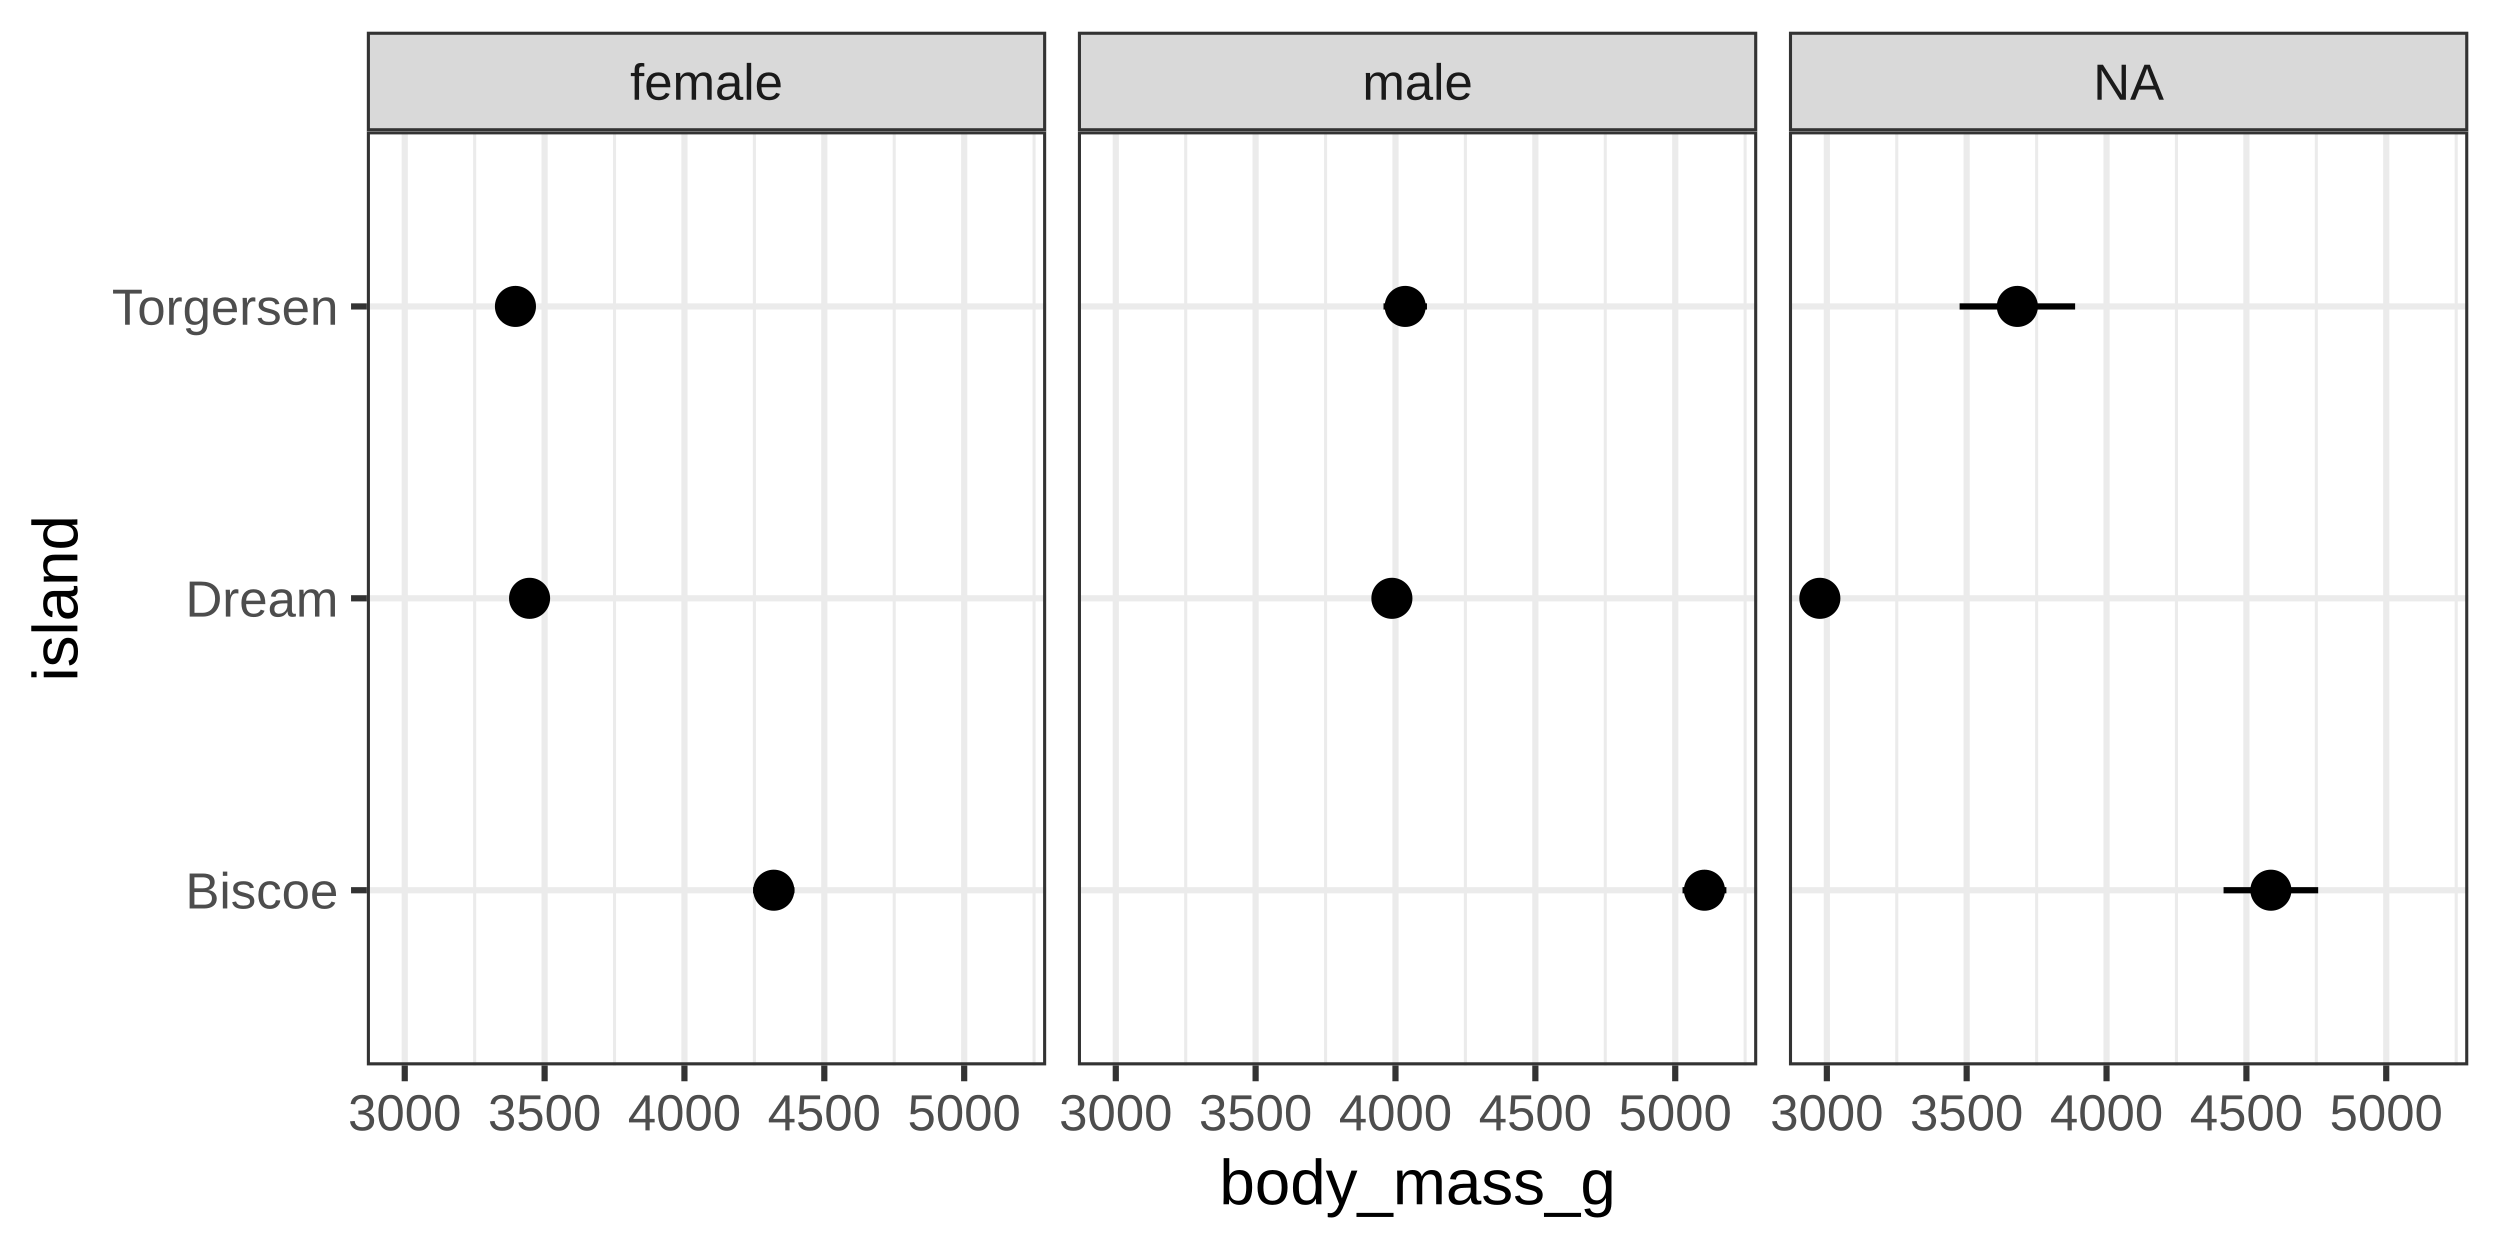
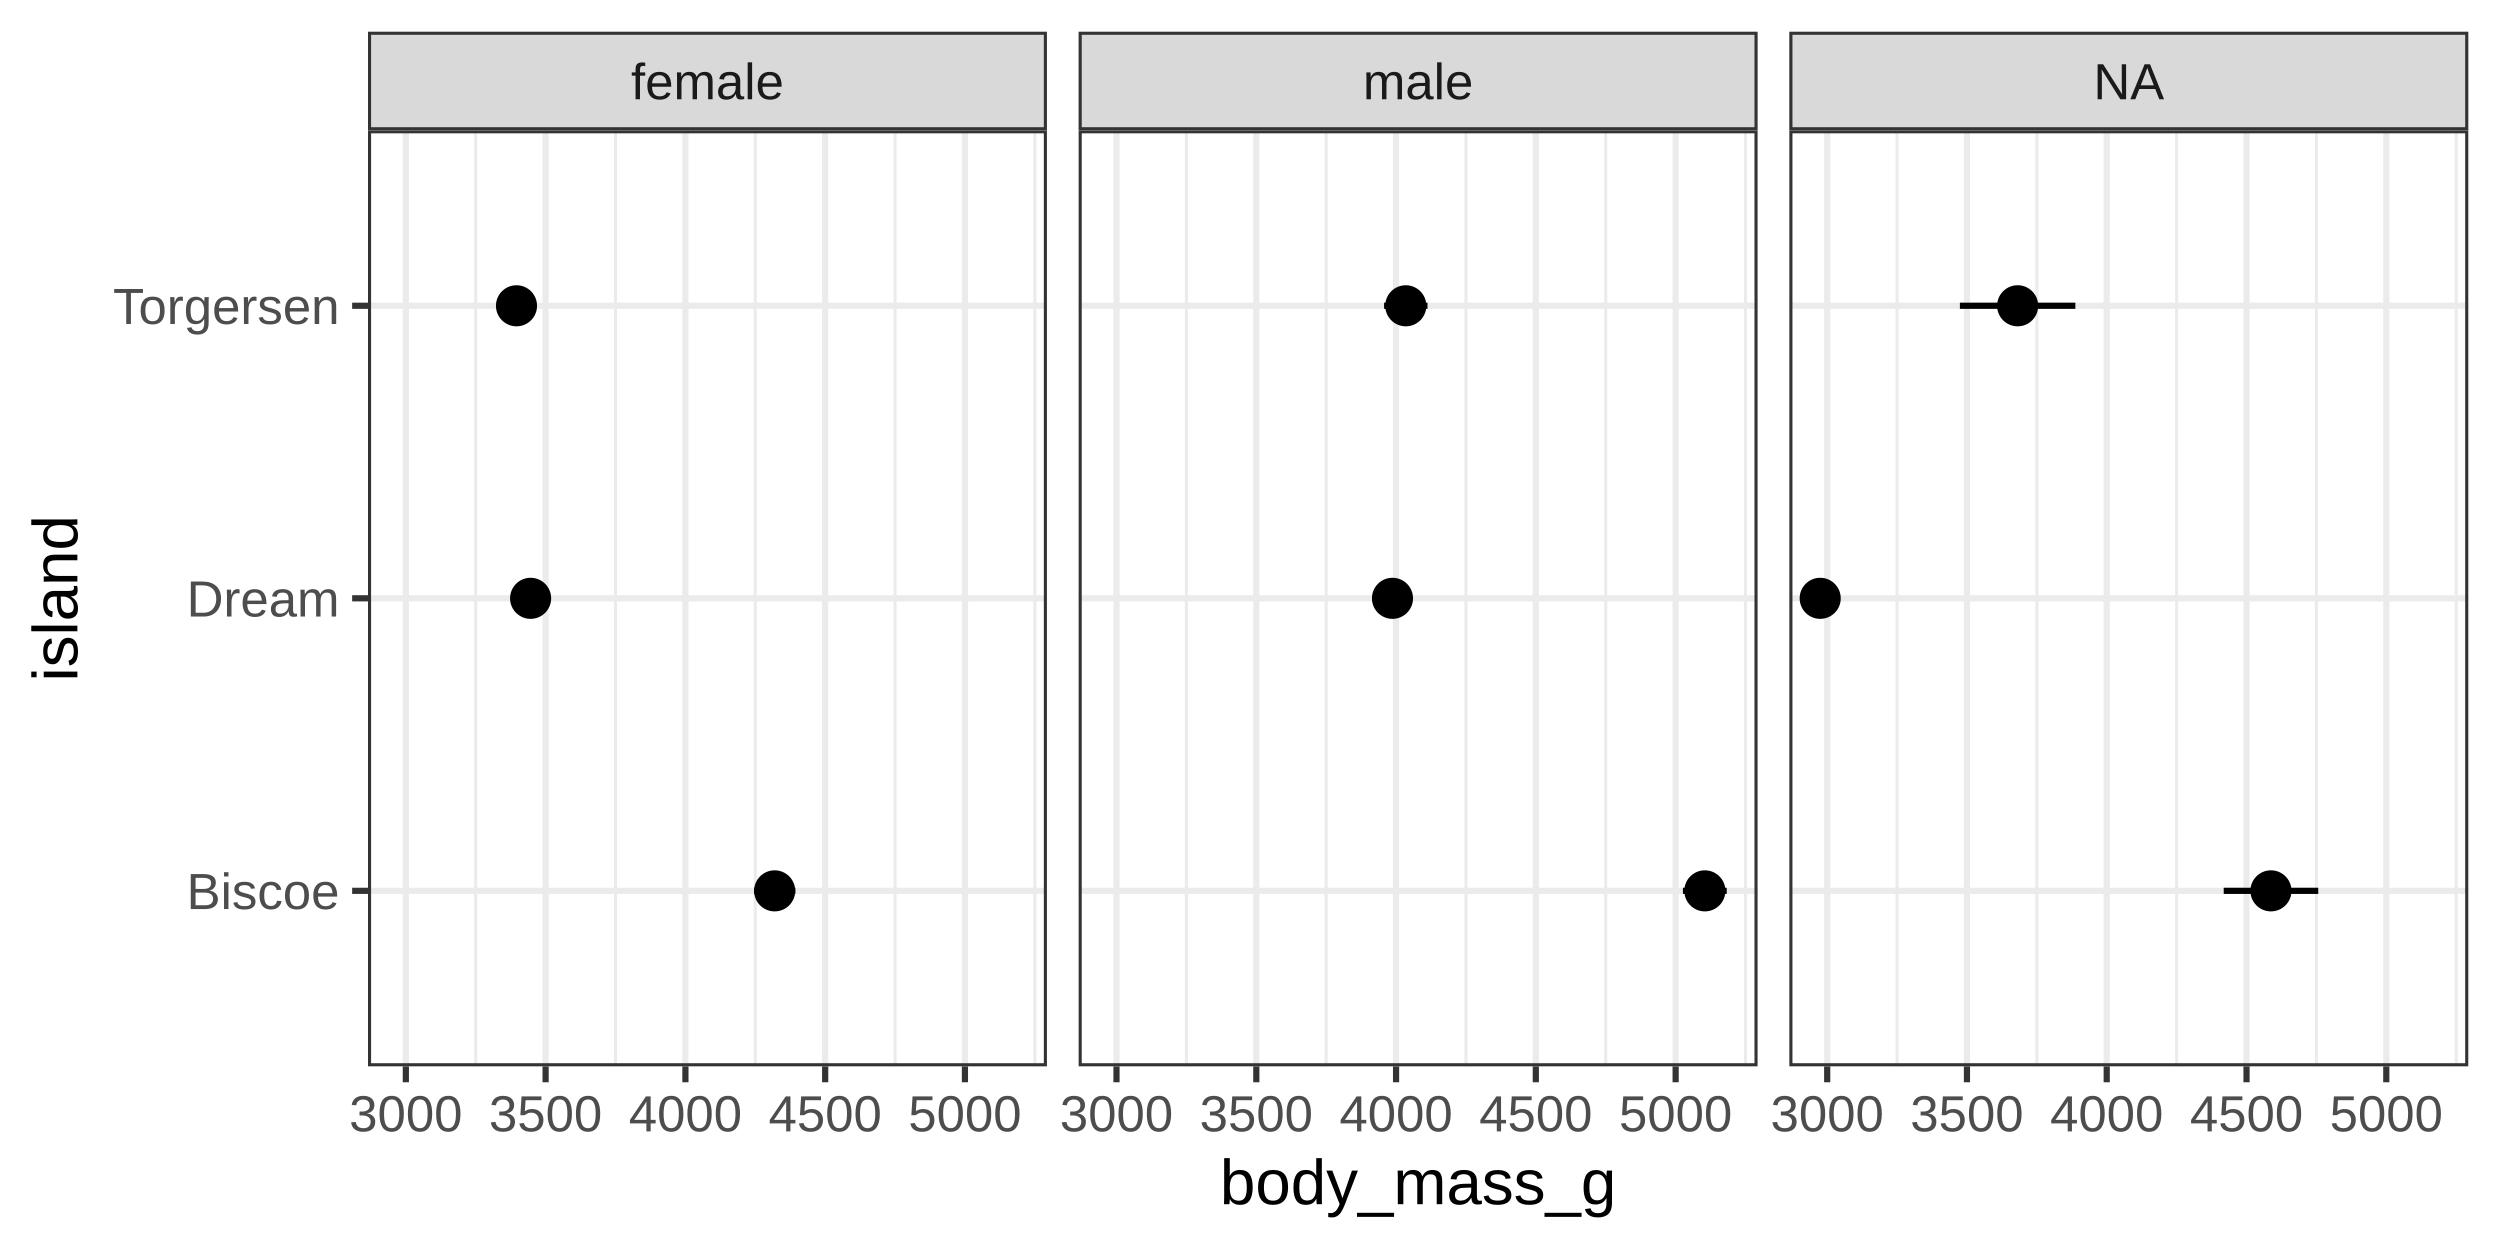
<svg xmlns="http://www.w3.org/2000/svg" class="svglite" width="432.00pt" height="216.00pt" viewBox="0 0 432.00 216.00">
  <defs>
    <style type="text/css">
    .svglite line, .svglite polyline, .svglite polygon, .svglite path, .svglite rect, .svglite circle {
      fill: none;
      stroke: #000000;
      stroke-linecap: round;
      stroke-linejoin: round;
      stroke-miterlimit: 10.00;
    }
    .svglite text {
      white-space: pre;
    }
  </style>
  </defs>
  <rect width="100%" height="100%" style="stroke: none; fill: #FFFFFF;" />
  <defs>
    <clipPath id="cpMC4wMHw0MzIuMDB8MC4wMHwyMTYuMDA=">
      <rect x="0.00" y="0.00" width="432.00" height="216.00" />
    </clipPath>
  </defs>
  <g clip-path="url(#cpMC4wMHw0MzIuMDB8MC4wMHwyMTYuMDA=)">
    <rect x="0" y="0.00" width="432.00" height="216.00" style="stroke-width: 1.07; stroke: #FFFFFF; fill: #FFFFFF;" />
  </g>
  <defs>
-     <clipPath id="cpNjMuMzl8MTgwLjc4fDIyLjY5fDE4NC4xMA==">
-       <rect x="63.39" y="22.69" width="117.39" height="161.41" />
+     <clipPath id="cpNjMuNTl8MTgwLjkxfDIyLjUwfDE4NC4yNw==">
+       <rect x="63.59" y="22.50" width="117.32" height="161.76" />
    </clipPath>
  </defs>
-   <g clip-path="url(#cpNjMuMzl8MTgwLjc4fDIyLjY5fDE4NC4xMA==)">
-     <rect x="63.39" y="22.69" width="117.39" height="161.41" style="stroke-width: 1.07; stroke: none; fill: #FFFFFF;" />
-     <polyline points="82.02,184.10 82.02,22.69 " style="stroke-width: 0.53; stroke: #EBEBEB; stroke-linecap: butt;" />
-     <polyline points="106.19,184.10 106.19,22.69 " style="stroke-width: 0.53; stroke: #EBEBEB; stroke-linecap: butt;" />
-     <polyline points="130.36,184.10 130.36,22.69 " style="stroke-width: 0.53; stroke: #EBEBEB; stroke-linecap: butt;" />
-     <polyline points="154.52,184.10 154.52,22.69 " style="stroke-width: 0.53; stroke: #EBEBEB; stroke-linecap: butt;" />
-     <polyline points="178.69,184.10 178.69,22.69 " style="stroke-width: 0.53; stroke: #EBEBEB; stroke-linecap: butt;" />
-     <polyline points="63.39,153.83 180.78,153.83 " style="stroke-width: 1.07; stroke: #EBEBEB; stroke-linecap: butt;" />
-     <polyline points="63.39,103.39 180.78,103.39 " style="stroke-width: 1.07; stroke: #EBEBEB; stroke-linecap: butt;" />
-     <polyline points="63.39,52.95 180.78,52.95 " style="stroke-width: 1.07; stroke: #EBEBEB; stroke-linecap: butt;" />
-     <polyline points="69.94,184.10 69.94,22.69 " style="stroke-width: 1.07; stroke: #EBEBEB; stroke-linecap: butt;" />
-     <polyline points="94.11,184.10 94.11,22.69 " style="stroke-width: 1.07; stroke: #EBEBEB; stroke-linecap: butt;" />
-     <polyline points="118.27,184.10 118.27,22.69 " style="stroke-width: 1.07; stroke: #EBEBEB; stroke-linecap: butt;" />
-     <polyline points="142.44,184.10 142.44,22.69 " style="stroke-width: 1.07; stroke: #EBEBEB; stroke-linecap: butt;" />
-     <polyline points="166.61,184.10 166.61,22.69 " style="stroke-width: 1.07; stroke: #EBEBEB; stroke-linecap: butt;" />
-     <line x1="130.14" y1="153.83" x2="137.27" y2="153.83" style="stroke-width: 1.07; stroke-linecap: butt;" />
-     <line x1="89.84" y1="103.39" x2="93.18" y2="103.39" style="stroke-width: 1.07; stroke-linecap: butt;" />
-     <line x1="86.51" y1="52.95" x2="91.63" y2="52.95" style="stroke-width: 1.07; stroke-linecap: butt;" />
-     <circle cx="133.71" cy="153.83" r="2.84" style="stroke-width: 1.42; fill: #000000;" />
-     <circle cx="91.51" cy="103.39" r="2.84" style="stroke-width: 1.42; fill: #000000;" />
-     <circle cx="89.07" cy="52.95" r="2.84" style="stroke-width: 1.42; fill: #000000;" />
-     <rect x="63.39" y="22.69" width="117.39" height="161.41" style="stroke-width: 1.07; stroke: #333333;" />
+   <g clip-path="url(#cpNjMuNTl8MTgwLjkxfDIyLjUwfDE4NC4yNw==)">
+     <rect x="63.59" y="22.50" width="117.32" height="161.76" style="stroke-width: 1.07; stroke: none; fill: #FFFFFF;" />
+     <polyline points="82.20,184.27 82.20,22.50 " style="stroke-width: 0.53; stroke: #EBEBEB; stroke-linecap: butt;" />
+     <polyline points="106.36,184.27 106.36,22.50 " style="stroke-width: 0.53; stroke: #EBEBEB; stroke-linecap: butt;" />
+     <polyline points="130.51,184.27 130.51,22.50 " style="stroke-width: 0.53; stroke: #EBEBEB; stroke-linecap: butt;" />
+     <polyline points="154.67,184.27 154.67,22.50 " style="stroke-width: 0.53; stroke: #EBEBEB; stroke-linecap: butt;" />
+     <polyline points="178.82,184.27 178.82,22.50 " style="stroke-width: 0.53; stroke: #EBEBEB; stroke-linecap: butt;" />
+     <polyline points="63.59,153.94 180.91,153.94 " style="stroke-width: 1.07; stroke: #EBEBEB; stroke-linecap: butt;" />
+     <polyline points="63.59,103.39 180.91,103.39 " style="stroke-width: 1.07; stroke: #EBEBEB; stroke-linecap: butt;" />
+     <polyline points="63.59,52.84 180.91,52.84 " style="stroke-width: 1.07; stroke: #EBEBEB; stroke-linecap: butt;" />
+     <polyline points="70.13,184.27 70.13,22.50 " style="stroke-width: 1.07; stroke: #EBEBEB; stroke-linecap: butt;" />
+     <polyline points="94.28,184.27 94.28,22.50 " style="stroke-width: 1.07; stroke: #EBEBEB; stroke-linecap: butt;" />
+     <polyline points="118.44,184.27 118.44,22.50 " style="stroke-width: 1.07; stroke: #EBEBEB; stroke-linecap: butt;" />
+     <polyline points="142.59,184.27 142.59,22.50 " style="stroke-width: 1.07; stroke: #EBEBEB; stroke-linecap: butt;" />
+     <polyline points="166.74,184.27 166.74,22.50 " style="stroke-width: 1.07; stroke: #EBEBEB; stroke-linecap: butt;" />
+     <line x1="130.30" y1="153.94" x2="137.43" y2="153.94" style="stroke-width: 1.07; stroke-linecap: butt;" />
+     <line x1="90.02" y1="103.39" x2="93.35" y2="103.39" style="stroke-width: 1.07; stroke-linecap: butt;" />
+     <line x1="86.69" y1="52.84" x2="91.80" y2="52.84" style="stroke-width: 1.07; stroke-linecap: butt;" />
+     <circle cx="133.86" cy="153.94" r="2.84" style="stroke-width: 1.42; fill: #000000;" />
+     <circle cx="91.69" cy="103.39" r="2.84" style="stroke-width: 1.42; fill: #000000;" />
+     <circle cx="89.25" cy="52.84" r="2.84" style="stroke-width: 1.42; fill: #000000;" />
+     <rect x="63.59" y="22.50" width="117.32" height="161.76" style="stroke-width: 1.07; stroke: #333333;" />
  </g>
  <g clip-path="url(#cpMC4wMHw0MzIuMDB8MC4wMHwyMTYuMDA=)">
</g>
  <defs>
-     <clipPath id="cpMTg2LjI2fDMwMy42NXwyMi42OXwxODQuMTA=">
-       <rect x="186.26" y="22.69" width="117.39" height="161.41" />
+     <clipPath id="cpMTg2LjM5fDMwMy43MnwyMi41MHwxODQuMjc=">
+       <rect x="186.39" y="22.50" width="117.32" height="161.76" />
    </clipPath>
  </defs>
-   <g clip-path="url(#cpMTg2LjI2fDMwMy42NXwyMi42OXwxODQuMTA=)">
-     <rect x="186.26" y="22.69" width="117.39" height="161.41" style="stroke-width: 1.07; stroke: none; fill: #FFFFFF;" />
-     <polyline points="204.89,184.10 204.89,22.69 " style="stroke-width: 0.53; stroke: #EBEBEB; stroke-linecap: butt;" />
-     <polyline points="229.06,184.10 229.06,22.69 " style="stroke-width: 0.53; stroke: #EBEBEB; stroke-linecap: butt;" />
-     <polyline points="253.22,184.10 253.22,22.69 " style="stroke-width: 0.53; stroke: #EBEBEB; stroke-linecap: butt;" />
-     <polyline points="277.39,184.10 277.39,22.69 " style="stroke-width: 0.53; stroke: #EBEBEB; stroke-linecap: butt;" />
-     <polyline points="301.56,184.10 301.56,22.69 " style="stroke-width: 0.53; stroke: #EBEBEB; stroke-linecap: butt;" />
-     <polyline points="186.26,153.83 303.65,153.83 " style="stroke-width: 1.07; stroke: #EBEBEB; stroke-linecap: butt;" />
-     <polyline points="186.26,103.39 303.65,103.39 " style="stroke-width: 1.07; stroke: #EBEBEB; stroke-linecap: butt;" />
-     <polyline points="186.26,52.95 303.65,52.95 " style="stroke-width: 1.07; stroke: #EBEBEB; stroke-linecap: butt;" />
-     <polyline points="192.81,184.10 192.81,22.69 " style="stroke-width: 1.07; stroke: #EBEBEB; stroke-linecap: butt;" />
-     <polyline points="216.97,184.10 216.97,22.69 " style="stroke-width: 1.07; stroke: #EBEBEB; stroke-linecap: butt;" />
-     <polyline points="241.14,184.10 241.14,22.69 " style="stroke-width: 1.07; stroke: #EBEBEB; stroke-linecap: butt;" />
-     <polyline points="265.31,184.10 265.31,22.69 " style="stroke-width: 1.07; stroke: #EBEBEB; stroke-linecap: butt;" />
-     <polyline points="289.48,184.10 289.48,22.69 " style="stroke-width: 1.07; stroke: #EBEBEB; stroke-linecap: butt;" />
-     <line x1="290.74" y1="153.83" x2="298.32" y2="153.83" style="stroke-width: 1.07; stroke-linecap: butt;" />
-     <line x1="238.37" y1="103.39" x2="242.66" y2="103.39" style="stroke-width: 1.07; stroke-linecap: butt;" />
-     <line x1="239.07" y1="52.95" x2="246.58" y2="52.95" style="stroke-width: 1.07; stroke-linecap: butt;" />
-     <circle cx="294.53" cy="153.83" r="2.84" style="stroke-width: 1.42; fill: #000000;" />
-     <circle cx="240.52" cy="103.39" r="2.84" style="stroke-width: 1.42; fill: #000000;" />
-     <circle cx="242.82" cy="52.95" r="2.84" style="stroke-width: 1.42; fill: #000000;" />
-     <rect x="186.26" y="22.69" width="117.39" height="161.41" style="stroke-width: 1.07; stroke: #333333;" />
+   <g clip-path="url(#cpMTg2LjM5fDMwMy43MnwyMi41MHwxODQuMjc=)">
+     <rect x="186.39" y="22.50" width="117.32" height="161.76" style="stroke-width: 1.07; stroke: none; fill: #FFFFFF;" />
+     <polyline points="205.01,184.27 205.01,22.50 " style="stroke-width: 0.53; stroke: #EBEBEB; stroke-linecap: butt;" />
+     <polyline points="229.16,184.27 229.16,22.50 " style="stroke-width: 0.53; stroke: #EBEBEB; stroke-linecap: butt;" />
+     <polyline points="253.32,184.27 253.32,22.50 " style="stroke-width: 0.53; stroke: #EBEBEB; stroke-linecap: butt;" />
+     <polyline points="277.47,184.27 277.47,22.50 " style="stroke-width: 0.53; stroke: #EBEBEB; stroke-linecap: butt;" />
+     <polyline points="301.62,184.27 301.62,22.50 " style="stroke-width: 0.53; stroke: #EBEBEB; stroke-linecap: butt;" />
+     <polyline points="186.39,153.94 303.72,153.94 " style="stroke-width: 1.07; stroke: #EBEBEB; stroke-linecap: butt;" />
+     <polyline points="186.39,103.39 303.72,103.39 " style="stroke-width: 1.07; stroke: #EBEBEB; stroke-linecap: butt;" />
+     <polyline points="186.39,52.84 303.72,52.84 " style="stroke-width: 1.07; stroke: #EBEBEB; stroke-linecap: butt;" />
+     <polyline points="192.93,184.27 192.93,22.50 " style="stroke-width: 1.07; stroke: #EBEBEB; stroke-linecap: butt;" />
+     <polyline points="217.09,184.27 217.09,22.50 " style="stroke-width: 1.07; stroke: #EBEBEB; stroke-linecap: butt;" />
+     <polyline points="241.24,184.27 241.24,22.50 " style="stroke-width: 1.07; stroke: #EBEBEB; stroke-linecap: butt;" />
+     <polyline points="265.39,184.27 265.39,22.50 " style="stroke-width: 1.07; stroke: #EBEBEB; stroke-linecap: butt;" />
+     <polyline points="289.55,184.27 289.55,22.50 " style="stroke-width: 1.07; stroke: #EBEBEB; stroke-linecap: butt;" />
+     <line x1="290.81" y1="153.94" x2="298.38" y2="153.94" style="stroke-width: 1.07; stroke-linecap: butt;" />
+     <line x1="238.47" y1="103.39" x2="242.76" y2="103.39" style="stroke-width: 1.07; stroke-linecap: butt;" />
+     <line x1="239.17" y1="52.84" x2="246.67" y2="52.84" style="stroke-width: 1.07; stroke-linecap: butt;" />
+     <circle cx="294.60" cy="153.94" r="2.84" style="stroke-width: 1.42; fill: #000000;" />
+     <circle cx="240.62" cy="103.39" r="2.84" style="stroke-width: 1.42; fill: #000000;" />
+     <circle cx="242.92" cy="52.84" r="2.84" style="stroke-width: 1.42; fill: #000000;" />
+     <rect x="186.39" y="22.50" width="117.32" height="161.76" style="stroke-width: 1.07; stroke: #333333;" />
  </g>
  <g clip-path="url(#cpMC4wMHw0MzIuMDB8MC4wMHwyMTYuMDA=)">
</g>
  <defs>
-     <clipPath id="cpMzA5LjEzfDQyNi41MnwyMi42OXwxODQuMTA=">
-       <rect x="309.13" y="22.69" width="117.39" height="161.41" />
+     <clipPath id="cpMzA5LjIwfDQyNi41MnwyMi41MHwxODQuMjc=">
+       <rect x="309.20" y="22.50" width="117.32" height="161.76" />
    </clipPath>
  </defs>
-   <g clip-path="url(#cpMzA5LjEzfDQyNi41MnwyMi42OXwxODQuMTA=)">
-     <rect x="309.13" y="22.69" width="117.39" height="161.41" style="stroke-width: 1.07; stroke: none; fill: #FFFFFF;" />
-     <polyline points="327.76,184.10 327.76,22.69 " style="stroke-width: 0.53; stroke: #EBEBEB; stroke-linecap: butt;" />
-     <polyline points="351.93,184.10 351.93,22.69 " style="stroke-width: 0.53; stroke: #EBEBEB; stroke-linecap: butt;" />
-     <polyline points="376.09,184.10 376.09,22.69 " style="stroke-width: 0.53; stroke: #EBEBEB; stroke-linecap: butt;" />
-     <polyline points="400.26,184.10 400.26,22.69 " style="stroke-width: 0.53; stroke: #EBEBEB; stroke-linecap: butt;" />
-     <polyline points="424.43,184.10 424.43,22.69 " style="stroke-width: 0.53; stroke: #EBEBEB; stroke-linecap: butt;" />
-     <polyline points="309.13,153.83 426.52,153.83 " style="stroke-width: 1.07; stroke: #EBEBEB; stroke-linecap: butt;" />
-     <polyline points="309.13,103.39 426.52,103.39 " style="stroke-width: 1.07; stroke: #EBEBEB; stroke-linecap: butt;" />
-     <polyline points="309.13,52.95 426.52,52.95 " style="stroke-width: 1.07; stroke: #EBEBEB; stroke-linecap: butt;" />
-     <polyline points="315.68,184.10 315.68,22.69 " style="stroke-width: 1.07; stroke: #EBEBEB; stroke-linecap: butt;" />
-     <polyline points="339.84,184.10 339.84,22.69 " style="stroke-width: 1.07; stroke: #EBEBEB; stroke-linecap: butt;" />
-     <polyline points="364.01,184.10 364.01,22.69 " style="stroke-width: 1.07; stroke: #EBEBEB; stroke-linecap: butt;" />
-     <polyline points="388.18,184.10 388.18,22.69 " style="stroke-width: 1.07; stroke: #EBEBEB; stroke-linecap: butt;" />
-     <polyline points="412.34,184.10 412.34,22.69 " style="stroke-width: 1.07; stroke: #EBEBEB; stroke-linecap: butt;" />
-     <line x1="384.23" y1="153.83" x2="400.58" y2="153.83" style="stroke-width: 1.07; stroke-linecap: butt;" />
-     <line x1="338.62" y1="52.95" x2="358.58" y2="52.95" style="stroke-width: 1.07; stroke-linecap: butt;" />
-     <circle cx="392.41" cy="153.83" r="2.84" style="stroke-width: 1.42; fill: #000000;" />
-     <circle cx="314.47" cy="103.39" r="2.84" style="stroke-width: 1.42; fill: #000000;" />
-     <circle cx="348.60" cy="52.95" r="2.84" style="stroke-width: 1.42; fill: #000000;" />
-     <rect x="309.13" y="22.69" width="117.39" height="161.41" style="stroke-width: 1.07; stroke: #333333;" />
+   <g clip-path="url(#cpMzA5LjIwfDQyNi41MnwyMi41MHwxODQuMjc=)">
+     <rect x="309.20" y="22.50" width="117.32" height="161.76" style="stroke-width: 1.07; stroke: none; fill: #FFFFFF;" />
+     <polyline points="327.81,184.27 327.81,22.50 " style="stroke-width: 0.53; stroke: #EBEBEB; stroke-linecap: butt;" />
+     <polyline points="351.97,184.27 351.97,22.50 " style="stroke-width: 0.53; stroke: #EBEBEB; stroke-linecap: butt;" />
+     <polyline points="376.12,184.27 376.12,22.50 " style="stroke-width: 0.53; stroke: #EBEBEB; stroke-linecap: butt;" />
+     <polyline points="400.27,184.27 400.27,22.50 " style="stroke-width: 0.53; stroke: #EBEBEB; stroke-linecap: butt;" />
+     <polyline points="424.43,184.27 424.43,22.50 " style="stroke-width: 0.53; stroke: #EBEBEB; stroke-linecap: butt;" />
+     <polyline points="309.20,153.94 426.52,153.94 " style="stroke-width: 1.07; stroke: #EBEBEB; stroke-linecap: butt;" />
+     <polyline points="309.20,103.39 426.52,103.39 " style="stroke-width: 1.07; stroke: #EBEBEB; stroke-linecap: butt;" />
+     <polyline points="309.20,52.84 426.52,52.84 " style="stroke-width: 1.07; stroke: #EBEBEB; stroke-linecap: butt;" />
+     <polyline points="315.74,184.27 315.74,22.50 " style="stroke-width: 1.07; stroke: #EBEBEB; stroke-linecap: butt;" />
+     <polyline points="339.89,184.27 339.89,22.50 " style="stroke-width: 1.07; stroke: #EBEBEB; stroke-linecap: butt;" />
+     <polyline points="364.04,184.27 364.04,22.50 " style="stroke-width: 1.07; stroke: #EBEBEB; stroke-linecap: butt;" />
+     <polyline points="388.20,184.27 388.20,22.50 " style="stroke-width: 1.07; stroke: #EBEBEB; stroke-linecap: butt;" />
+     <polyline points="412.35,184.27 412.35,22.50 " style="stroke-width: 1.07; stroke: #EBEBEB; stroke-linecap: butt;" />
+     <line x1="384.26" y1="153.94" x2="400.59" y2="153.94" style="stroke-width: 1.07; stroke-linecap: butt;" />
+     <line x1="338.67" y1="52.84" x2="358.62" y2="52.84" style="stroke-width: 1.07; stroke-linecap: butt;" />
+     <circle cx="392.42" cy="153.94" r="2.84" style="stroke-width: 1.42; fill: #000000;" />
+     <circle cx="314.53" cy="103.39" r="2.84" style="stroke-width: 1.42; fill: #000000;" />
+     <circle cx="348.65" cy="52.84" r="2.84" style="stroke-width: 1.42; fill: #000000;" />
+     <rect x="309.20" y="22.50" width="117.32" height="161.76" style="stroke-width: 1.07; stroke: #333333;" />
  </g>
  <g clip-path="url(#cpMC4wMHw0MzIuMDB8MC4wMHwyMTYuMDA=)">
</g>
  <defs>
-     <clipPath id="cpNjMuMzl8MTgwLjc4fDUuNDh8MjIuNjk=">
-       <rect x="63.39" y="5.48" width="117.39" height="17.21" />
+     <clipPath id="cpNjMuNTl8MTgwLjkxfDUuNDh8MjIuNTA=">
+       <rect x="63.59" y="5.48" width="117.32" height="17.03" />
    </clipPath>
  </defs>
-   <g clip-path="url(#cpNjMuMzl8MTgwLjc4fDUuNDh8MjIuNjk=)">
-     <rect x="63.39" y="5.48" width="117.39" height="17.21" style="stroke-width: 1.07; stroke: #333333; fill: #D9D9D9;" />
-     <text x="122.09" y="17.24" text-anchor="middle" style="font-size: 8.80px;fill: #1A1A1A; font-family: &quot;Arial&quot;;" textLength="26.41px" lengthAdjust="spacingAndGlyphs">female</text>
+   <g clip-path="url(#cpNjMuNTl8MTgwLjkxfDUuNDh8MjIuNTA=)">
+     <rect x="63.59" y="5.48" width="117.32" height="17.03" style="stroke-width: 1.07; stroke: #333333; fill: #D9D9D9;" />
+     <text x="122.25" y="17.15" text-anchor="middle" style="font-size: 8.80px;fill: #1A1A1A; font-family: &quot;Arial&quot;;" textLength="26.41px" lengthAdjust="spacingAndGlyphs">female</text>
  </g>
  <g clip-path="url(#cpMC4wMHw0MzIuMDB8MC4wMHwyMTYuMDA=)">
</g>
  <defs>
-     <clipPath id="cpMTg2LjI2fDMwMy42NXw1LjQ4fDIyLjY5">
-       <rect x="186.26" y="5.48" width="117.39" height="17.21" />
+     <clipPath id="cpMTg2LjM5fDMwMy43Mnw1LjQ4fDIyLjUw">
+       <rect x="186.39" y="5.48" width="117.32" height="17.03" />
    </clipPath>
  </defs>
-   <g clip-path="url(#cpMTg2LjI2fDMwMy42NXw1LjQ4fDIyLjY5)">
-     <rect x="186.26" y="5.48" width="117.39" height="17.21" style="stroke-width: 1.07; stroke: #333333; fill: #D9D9D9;" />
-     <text x="244.96" y="17.24" text-anchor="middle" style="font-size: 8.80px;fill: #1A1A1A; font-family: &quot;Arial&quot;;" textLength="19.07px" lengthAdjust="spacingAndGlyphs">male</text>
+   <g clip-path="url(#cpMTg2LjM5fDMwMy43Mnw1LjQ4fDIyLjUw)">
+     <rect x="186.39" y="5.48" width="117.32" height="17.03" style="stroke-width: 1.07; stroke: #333333; fill: #D9D9D9;" />
+     <text x="245.05" y="17.15" text-anchor="middle" style="font-size: 8.80px;fill: #1A1A1A; font-family: &quot;Arial&quot;;" textLength="19.07px" lengthAdjust="spacingAndGlyphs">male</text>
  </g>
  <g clip-path="url(#cpMC4wMHw0MzIuMDB8MC4wMHwyMTYuMDA=)">
</g>
  <defs>
-     <clipPath id="cpMzA5LjEzfDQyNi41Mnw1LjQ4fDIyLjY5">
-       <rect x="309.13" y="5.48" width="117.39" height="17.21" />
+     <clipPath id="cpMzA5LjIwfDQyNi41Mnw1LjQ4fDIyLjUw">
+       <rect x="309.20" y="5.48" width="117.32" height="17.03" />
    </clipPath>
  </defs>
-   <g clip-path="url(#cpMzA5LjEzfDQyNi41Mnw1LjQ4fDIyLjY5)">
-     <rect x="309.13" y="5.48" width="117.39" height="17.21" style="stroke-width: 1.07; stroke: #333333; fill: #D9D9D9;" />
-     <text x="367.83" y="17.24" text-anchor="middle" style="font-size: 8.80px;fill: #1A1A1A; font-family: &quot;Arial&quot;;" textLength="12.22px" lengthAdjust="spacingAndGlyphs">NA</text>
+   <g clip-path="url(#cpMzA5LjIwfDQyNi41Mnw1LjQ4fDIyLjUw)">
+     <rect x="309.20" y="5.48" width="117.32" height="17.03" style="stroke-width: 1.07; stroke: #333333; fill: #D9D9D9;" />
+     <text x="367.86" y="17.15" text-anchor="middle" style="font-size: 8.80px;fill: #1A1A1A; font-family: &quot;Arial&quot;;" textLength="12.22px" lengthAdjust="spacingAndGlyphs">NA</text>
  </g>
  <g clip-path="url(#cpMC4wMHw0MzIuMDB8MC4wMHwyMTYuMDA=)">
-     <polyline points="69.94,186.84 69.94,184.10 " style="stroke-width: 1.07; stroke: #333333; stroke-linecap: butt;" />
-     <polyline points="94.11,186.84 94.11,184.10 " style="stroke-width: 1.07; stroke: #333333; stroke-linecap: butt;" />
-     <polyline points="118.27,186.84 118.27,184.10 " style="stroke-width: 1.07; stroke: #333333; stroke-linecap: butt;" />
-     <polyline points="142.44,186.84 142.44,184.10 " style="stroke-width: 1.07; stroke: #333333; stroke-linecap: butt;" />
-     <polyline points="166.61,186.84 166.61,184.10 " style="stroke-width: 1.07; stroke: #333333; stroke-linecap: butt;" />
-     <text x="69.94" y="195.33" text-anchor="middle" style="font-size: 8.80px;fill: #4D4D4D; font-family: &quot;Arial&quot;;" textLength="19.58px" lengthAdjust="spacingAndGlyphs">3000</text>
-     <text x="94.11" y="195.33" text-anchor="middle" style="font-size: 8.80px;fill: #4D4D4D; font-family: &quot;Arial&quot;;" textLength="19.58px" lengthAdjust="spacingAndGlyphs">3500</text>
-     <text x="118.27" y="195.33" text-anchor="middle" style="font-size: 8.80px;fill: #4D4D4D; font-family: &quot;Arial&quot;;" textLength="19.58px" lengthAdjust="spacingAndGlyphs">4000</text>
-     <text x="142.44" y="195.33" text-anchor="middle" style="font-size: 8.80px;fill: #4D4D4D; font-family: &quot;Arial&quot;;" textLength="19.58px" lengthAdjust="spacingAndGlyphs">4500</text>
-     <text x="166.61" y="195.33" text-anchor="middle" style="font-size: 8.80px;fill: #4D4D4D; font-family: &quot;Arial&quot;;" textLength="19.58px" lengthAdjust="spacingAndGlyphs">5000</text>
-     <polyline points="192.81,186.84 192.81,184.10 " style="stroke-width: 1.07; stroke: #333333; stroke-linecap: butt;" />
-     <polyline points="216.97,186.84 216.97,184.10 " style="stroke-width: 1.07; stroke: #333333; stroke-linecap: butt;" />
-     <polyline points="241.14,186.84 241.14,184.10 " style="stroke-width: 1.07; stroke: #333333; stroke-linecap: butt;" />
-     <polyline points="265.31,186.84 265.31,184.10 " style="stroke-width: 1.07; stroke: #333333; stroke-linecap: butt;" />
-     <polyline points="289.48,186.84 289.48,184.10 " style="stroke-width: 1.07; stroke: #333333; stroke-linecap: butt;" />
-     <text x="192.81" y="195.33" text-anchor="middle" style="font-size: 8.80px;fill: #4D4D4D; font-family: &quot;Arial&quot;;" textLength="19.58px" lengthAdjust="spacingAndGlyphs">3000</text>
-     <text x="216.97" y="195.33" text-anchor="middle" style="font-size: 8.80px;fill: #4D4D4D; font-family: &quot;Arial&quot;;" textLength="19.58px" lengthAdjust="spacingAndGlyphs">3500</text>
-     <text x="241.14" y="195.33" text-anchor="middle" style="font-size: 8.80px;fill: #4D4D4D; font-family: &quot;Arial&quot;;" textLength="19.58px" lengthAdjust="spacingAndGlyphs">4000</text>
-     <text x="265.31" y="195.33" text-anchor="middle" style="font-size: 8.80px;fill: #4D4D4D; font-family: &quot;Arial&quot;;" textLength="19.58px" lengthAdjust="spacingAndGlyphs">4500</text>
-     <text x="289.48" y="195.33" text-anchor="middle" style="font-size: 8.80px;fill: #4D4D4D; font-family: &quot;Arial&quot;;" textLength="19.58px" lengthAdjust="spacingAndGlyphs">5000</text>
-     <polyline points="315.68,186.84 315.68,184.10 " style="stroke-width: 1.07; stroke: #333333; stroke-linecap: butt;" />
-     <polyline points="339.84,186.84 339.84,184.10 " style="stroke-width: 1.07; stroke: #333333; stroke-linecap: butt;" />
-     <polyline points="364.01,186.84 364.01,184.10 " style="stroke-width: 1.07; stroke: #333333; stroke-linecap: butt;" />
-     <polyline points="388.18,186.84 388.18,184.10 " style="stroke-width: 1.07; stroke: #333333; stroke-linecap: butt;" />
-     <polyline points="412.34,186.84 412.34,184.10 " style="stroke-width: 1.07; stroke: #333333; stroke-linecap: butt;" />
-     <text x="315.68" y="195.33" text-anchor="middle" style="font-size: 8.80px;fill: #4D4D4D; font-family: &quot;Arial&quot;;" textLength="19.58px" lengthAdjust="spacingAndGlyphs">3000</text>
-     <text x="339.84" y="195.33" text-anchor="middle" style="font-size: 8.80px;fill: #4D4D4D; font-family: &quot;Arial&quot;;" textLength="19.58px" lengthAdjust="spacingAndGlyphs">3500</text>
-     <text x="364.01" y="195.33" text-anchor="middle" style="font-size: 8.80px;fill: #4D4D4D; font-family: &quot;Arial&quot;;" textLength="19.58px" lengthAdjust="spacingAndGlyphs">4000</text>
-     <text x="388.18" y="195.33" text-anchor="middle" style="font-size: 8.80px;fill: #4D4D4D; font-family: &quot;Arial&quot;;" textLength="19.58px" lengthAdjust="spacingAndGlyphs">4500</text>
-     <text x="412.34" y="195.33" text-anchor="middle" style="font-size: 8.80px;fill: #4D4D4D; font-family: &quot;Arial&quot;;" textLength="19.58px" lengthAdjust="spacingAndGlyphs">5000</text>
-     <text x="58.46" y="156.99" text-anchor="end" style="font-size: 8.80px;fill: #4D4D4D; font-family: &quot;Arial&quot;;" textLength="26.41px" lengthAdjust="spacingAndGlyphs">Biscoe</text>
-     <text x="58.46" y="106.55" text-anchor="end" style="font-size: 8.80px;fill: #4D4D4D; font-family: &quot;Arial&quot;;" textLength="26.40px" lengthAdjust="spacingAndGlyphs">Dream</text>
-     <text x="58.46" y="56.11" text-anchor="end" style="font-size: 8.80px;fill: #4D4D4D; font-family: &quot;Arial&quot;;" textLength="40.11px" lengthAdjust="spacingAndGlyphs">Torgersen</text>
-     <polyline points="60.66,153.83 63.39,153.83 " style="stroke-width: 1.07; stroke: #333333; stroke-linecap: butt;" />
-     <polyline points="60.66,103.39 63.39,103.39 " style="stroke-width: 1.07; stroke: #333333; stroke-linecap: butt;" />
-     <polyline points="60.66,52.95 63.39,52.95 " style="stroke-width: 1.07; stroke: #333333; stroke-linecap: butt;" />
-     <text x="244.96" y="208.10" text-anchor="middle" style="font-size: 11.00px; font-family: &quot;Arial&quot;;" textLength="68.51px" lengthAdjust="spacingAndGlyphs">body_mass_g</text>
+     <polyline points="70.13,187.01 70.13,184.27 " style="stroke-width: 1.07; stroke: #333333; stroke-linecap: butt;" />
+     <polyline points="94.28,187.01 94.28,184.27 " style="stroke-width: 1.07; stroke: #333333; stroke-linecap: butt;" />
+     <polyline points="118.44,187.01 118.44,184.27 " style="stroke-width: 1.07; stroke: #333333; stroke-linecap: butt;" />
+     <polyline points="142.59,187.01 142.59,184.27 " style="stroke-width: 1.07; stroke: #333333; stroke-linecap: butt;" />
+     <polyline points="166.74,187.01 166.74,184.27 " style="stroke-width: 1.07; stroke: #333333; stroke-linecap: butt;" />
+     <text x="70.13" y="195.50" text-anchor="middle" style="font-size: 8.80px;fill: #4D4D4D; font-family: &quot;Arial&quot;;" textLength="19.58px" lengthAdjust="spacingAndGlyphs">3000</text>
+     <text x="94.28" y="195.50" text-anchor="middle" style="font-size: 8.80px;fill: #4D4D4D; font-family: &quot;Arial&quot;;" textLength="19.58px" lengthAdjust="spacingAndGlyphs">3500</text>
+     <text x="118.44" y="195.50" text-anchor="middle" style="font-size: 8.80px;fill: #4D4D4D; font-family: &quot;Arial&quot;;" textLength="19.58px" lengthAdjust="spacingAndGlyphs">4000</text>
+     <text x="142.59" y="195.50" text-anchor="middle" style="font-size: 8.80px;fill: #4D4D4D; font-family: &quot;Arial&quot;;" textLength="19.58px" lengthAdjust="spacingAndGlyphs">4500</text>
+     <text x="166.74" y="195.50" text-anchor="middle" style="font-size: 8.80px;fill: #4D4D4D; font-family: &quot;Arial&quot;;" textLength="19.58px" lengthAdjust="spacingAndGlyphs">5000</text>
+     <polyline points="192.93,187.01 192.93,184.27 " style="stroke-width: 1.07; stroke: #333333; stroke-linecap: butt;" />
+     <polyline points="217.09,187.01 217.09,184.27 " style="stroke-width: 1.07; stroke: #333333; stroke-linecap: butt;" />
+     <polyline points="241.24,187.01 241.24,184.27 " style="stroke-width: 1.07; stroke: #333333; stroke-linecap: butt;" />
+     <polyline points="265.39,187.01 265.39,184.27 " style="stroke-width: 1.07; stroke: #333333; stroke-linecap: butt;" />
+     <polyline points="289.55,187.01 289.55,184.27 " style="stroke-width: 1.07; stroke: #333333; stroke-linecap: butt;" />
+     <text x="192.93" y="195.50" text-anchor="middle" style="font-size: 8.80px;fill: #4D4D4D; font-family: &quot;Arial&quot;;" textLength="19.58px" lengthAdjust="spacingAndGlyphs">3000</text>
+     <text x="217.09" y="195.50" text-anchor="middle" style="font-size: 8.80px;fill: #4D4D4D; font-family: &quot;Arial&quot;;" textLength="19.58px" lengthAdjust="spacingAndGlyphs">3500</text>
+     <text x="241.24" y="195.50" text-anchor="middle" style="font-size: 8.80px;fill: #4D4D4D; font-family: &quot;Arial&quot;;" textLength="19.58px" lengthAdjust="spacingAndGlyphs">4000</text>
+     <text x="265.39" y="195.50" text-anchor="middle" style="font-size: 8.80px;fill: #4D4D4D; font-family: &quot;Arial&quot;;" textLength="19.58px" lengthAdjust="spacingAndGlyphs">4500</text>
+     <text x="289.55" y="195.50" text-anchor="middle" style="font-size: 8.80px;fill: #4D4D4D; font-family: &quot;Arial&quot;;" textLength="19.58px" lengthAdjust="spacingAndGlyphs">5000</text>
+     <polyline points="315.74,187.01 315.74,184.27 " style="stroke-width: 1.07; stroke: #333333; stroke-linecap: butt;" />
+     <polyline points="339.89,187.01 339.89,184.27 " style="stroke-width: 1.07; stroke: #333333; stroke-linecap: butt;" />
+     <polyline points="364.04,187.01 364.04,184.27 " style="stroke-width: 1.07; stroke: #333333; stroke-linecap: butt;" />
+     <polyline points="388.20,187.01 388.20,184.27 " style="stroke-width: 1.07; stroke: #333333; stroke-linecap: butt;" />
+     <polyline points="412.35,187.01 412.35,184.27 " style="stroke-width: 1.07; stroke: #333333; stroke-linecap: butt;" />
+     <text x="315.74" y="195.50" text-anchor="middle" style="font-size: 8.80px;fill: #4D4D4D; font-family: &quot;Arial&quot;;" textLength="19.58px" lengthAdjust="spacingAndGlyphs">3000</text>
+     <text x="339.89" y="195.50" text-anchor="middle" style="font-size: 8.80px;fill: #4D4D4D; font-family: &quot;Arial&quot;;" textLength="19.58px" lengthAdjust="spacingAndGlyphs">3500</text>
+     <text x="364.04" y="195.50" text-anchor="middle" style="font-size: 8.80px;fill: #4D4D4D; font-family: &quot;Arial&quot;;" textLength="19.58px" lengthAdjust="spacingAndGlyphs">4000</text>
+     <text x="388.20" y="195.50" text-anchor="middle" style="font-size: 8.80px;fill: #4D4D4D; font-family: &quot;Arial&quot;;" textLength="19.58px" lengthAdjust="spacingAndGlyphs">4500</text>
+     <text x="412.35" y="195.50" text-anchor="middle" style="font-size: 8.80px;fill: #4D4D4D; font-family: &quot;Arial&quot;;" textLength="19.58px" lengthAdjust="spacingAndGlyphs">5000</text>
+     <text x="58.66" y="157.09" text-anchor="end" style="font-size: 8.80px;fill: #4D4D4D; font-family: &quot;Arial&quot;;" textLength="26.41px" lengthAdjust="spacingAndGlyphs">Biscoe</text>
+     <text x="58.66" y="106.54" text-anchor="end" style="font-size: 8.80px;fill: #4D4D4D; font-family: &quot;Arial&quot;;" textLength="26.40px" lengthAdjust="spacingAndGlyphs">Dream</text>
+     <text x="58.66" y="55.99" text-anchor="end" style="font-size: 8.80px;fill: #4D4D4D; font-family: &quot;Arial&quot;;" textLength="40.11px" lengthAdjust="spacingAndGlyphs">Torgersen</text>
+     <polyline points="60.85,153.94 63.59,153.94 " style="stroke-width: 1.07; stroke: #333333; stroke-linecap: butt;" />
+     <polyline points="60.85,103.39 63.59,103.39 " style="stroke-width: 1.07; stroke: #333333; stroke-linecap: butt;" />
+     <polyline points="60.85,52.84 63.59,52.84 " style="stroke-width: 1.07; stroke: #333333; stroke-linecap: butt;" />
+     <text x="245.05" y="208.09" text-anchor="middle" style="font-size: 11.00px; font-family: &quot;Arial&quot;;" textLength="68.51px" lengthAdjust="spacingAndGlyphs">body_mass_g</text>
    <text transform="translate(13.37,103.39) rotate(-90)" text-anchor="middle" style="font-size: 11.00px; font-family: &quot;Arial&quot;;" textLength="28.74px" lengthAdjust="spacingAndGlyphs">island</text>
  </g>
</svg>
